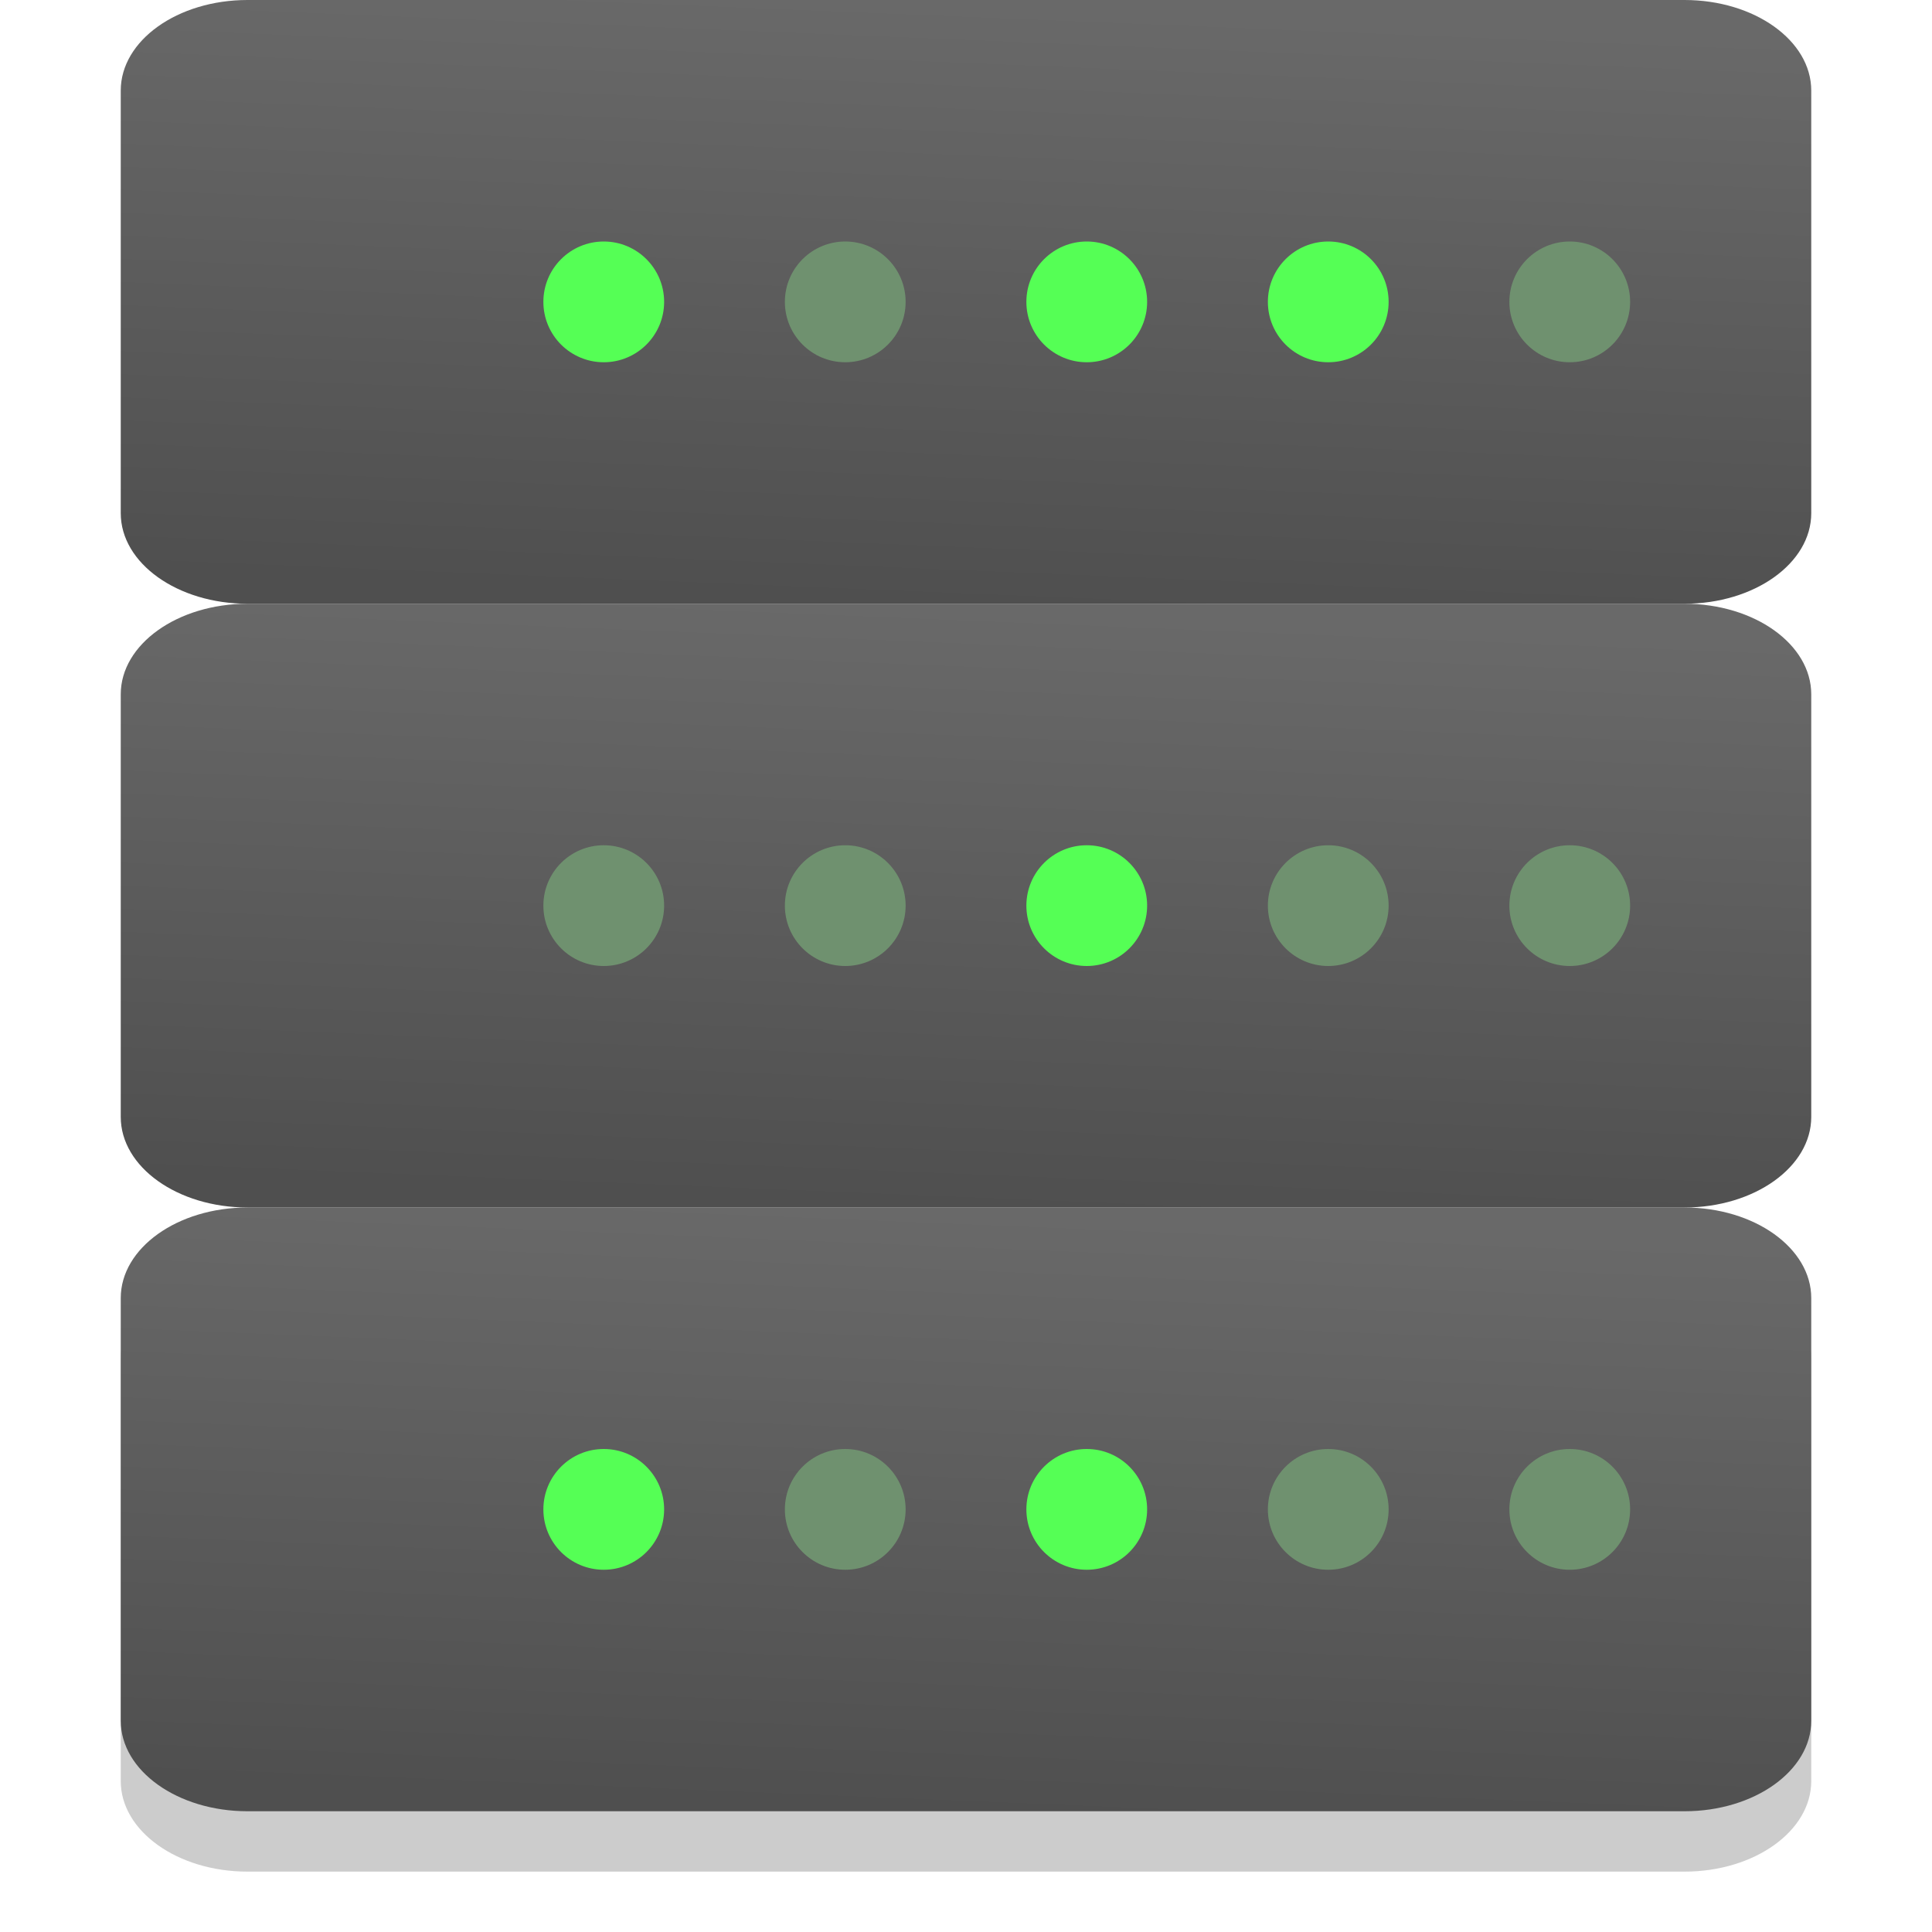
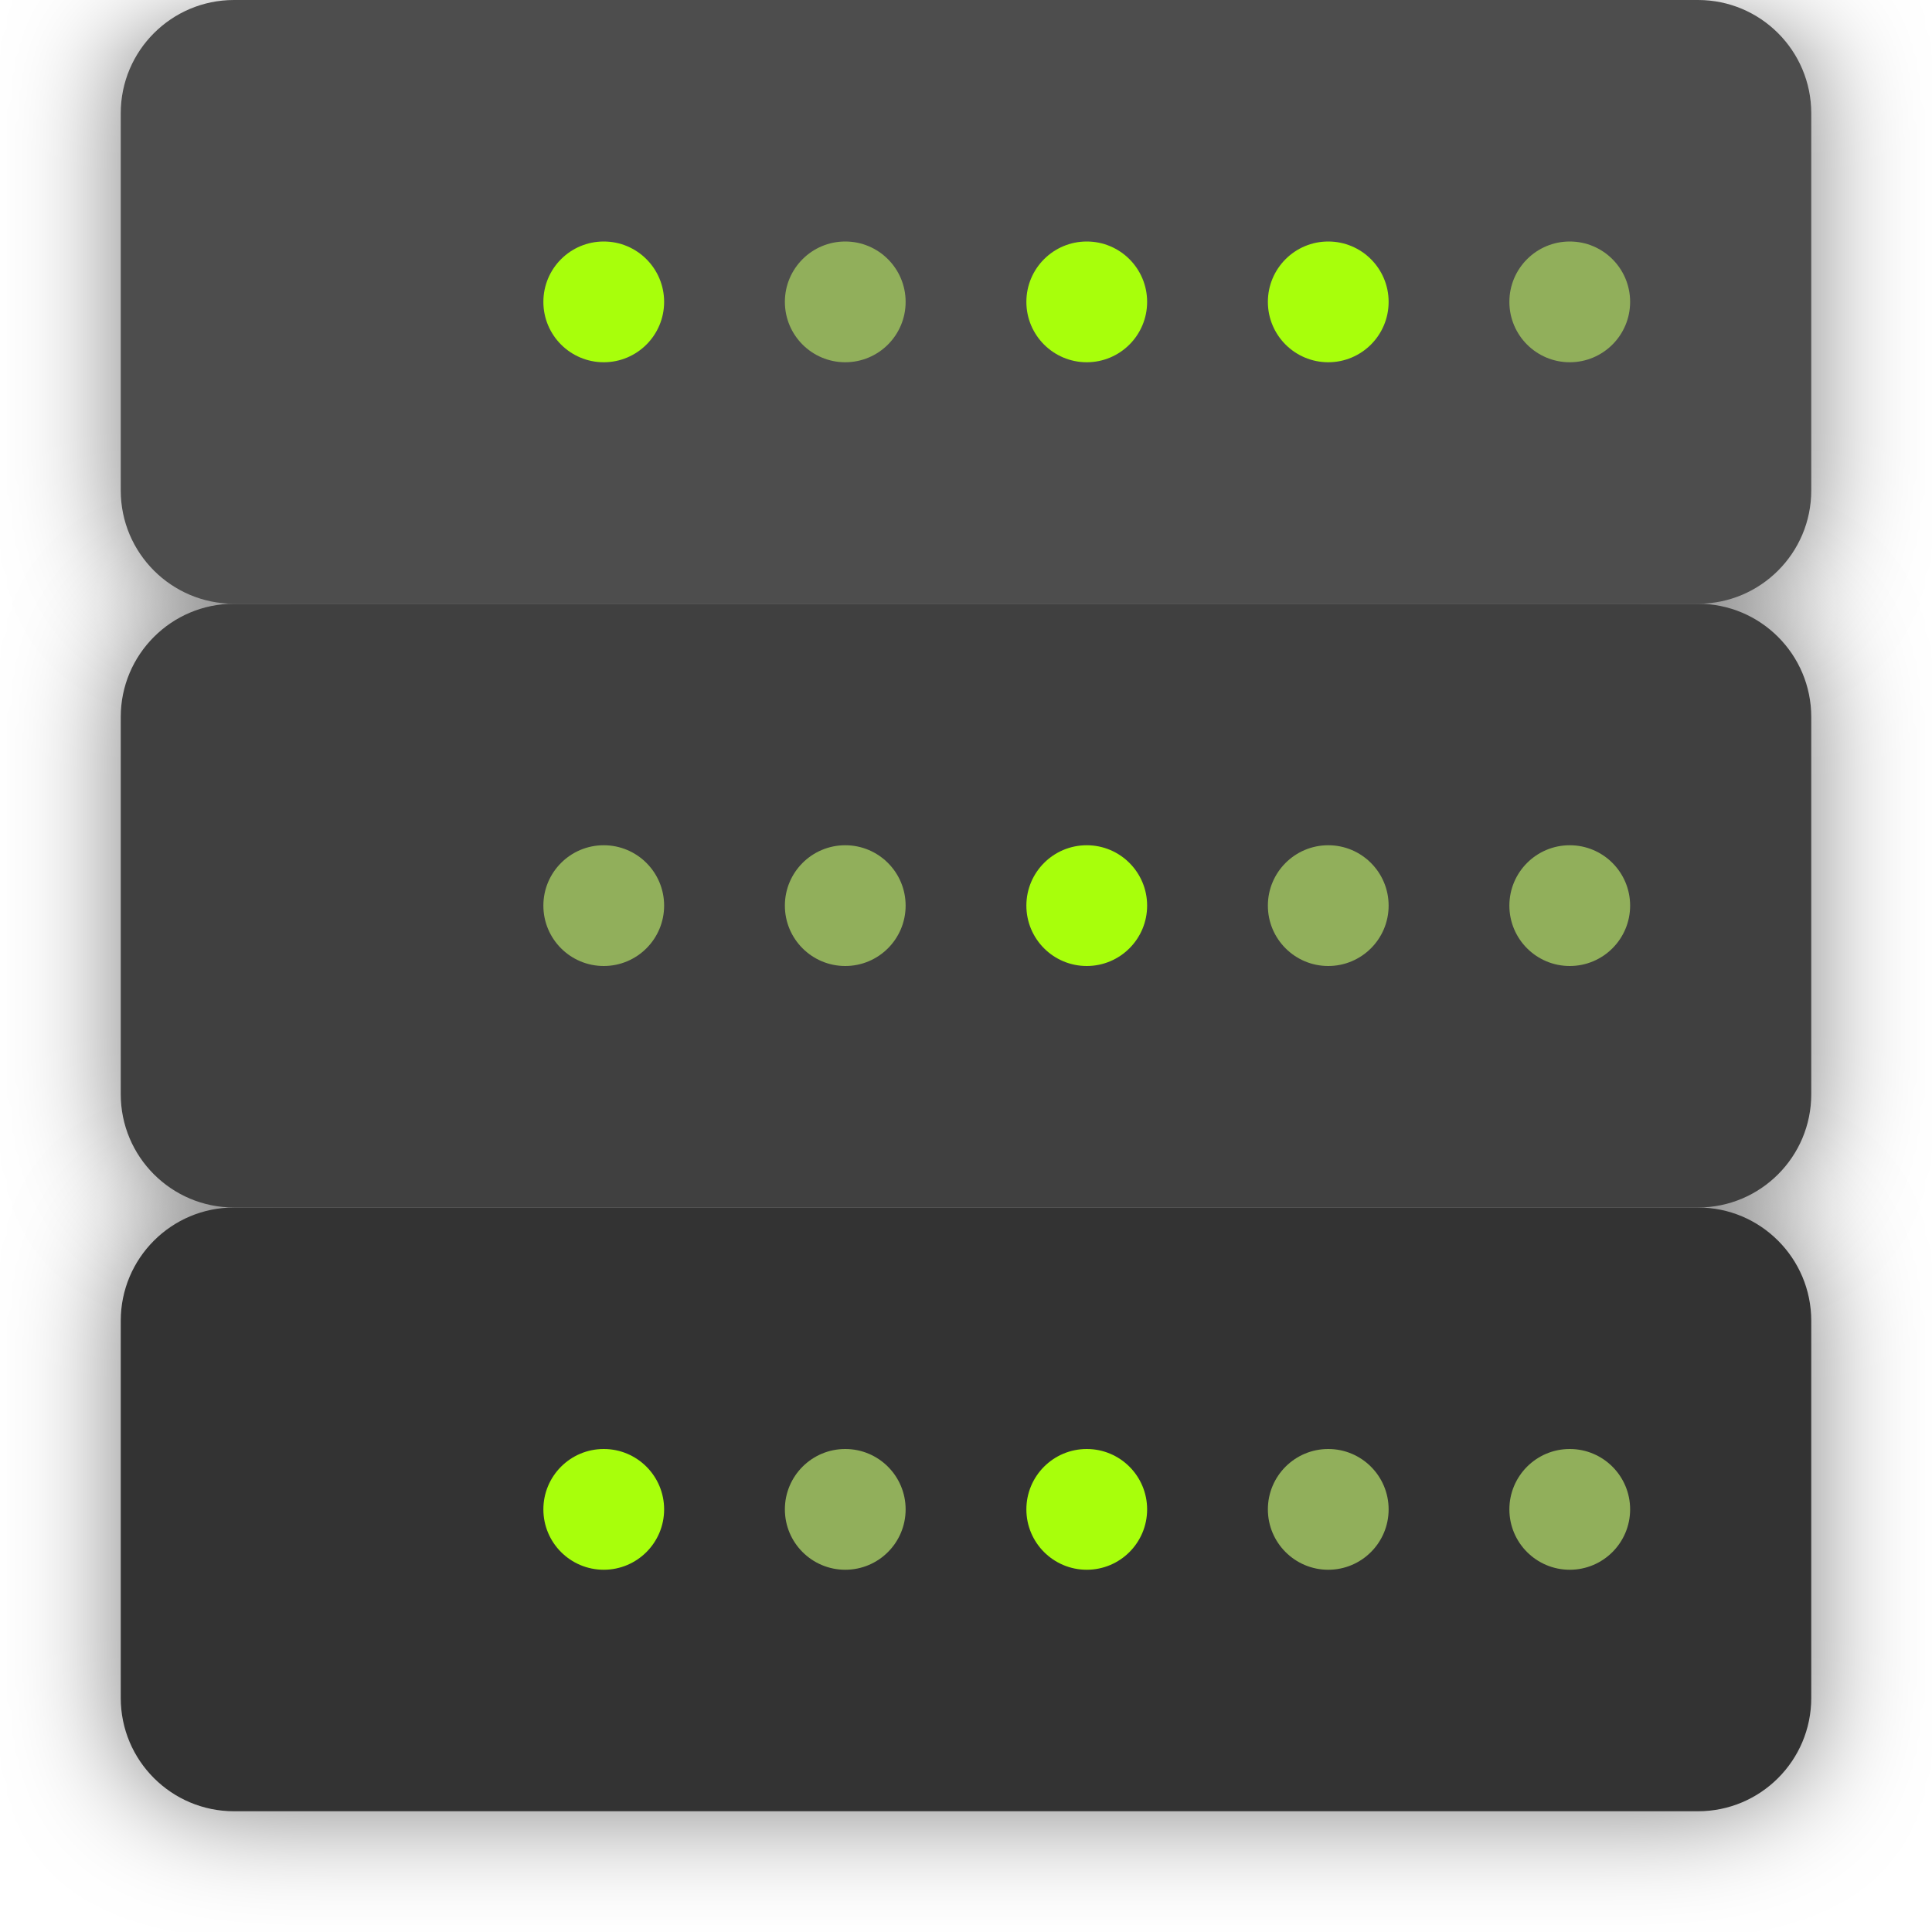
- <svg xmlns="http://www.w3.org/2000/svg" xmlns:xlink="http://www.w3.org/1999/xlink" width="32" height="32" version="1" id="svg20">
+ <svg xmlns="http://www.w3.org/2000/svg" id="svg20" version="1" height="32" width="32">
  <defs id="defs24">
-     <linearGradient id="linearGradient855">
-       <stop style="stop-color:#4f4f4f;stop-opacity:1;" offset="0" id="stop851" />
-       <stop style="stop-color:#696969;stop-opacity:1" offset="1" id="stop853" />
-     </linearGradient>
-     <linearGradient xlink:href="#linearGradient855" id="linearGradient857" x1="15.086" y1="29.971" x2="15.882" y2="16.117" gradientUnits="userSpaceOnUse" gradientTransform="matrix(1,0,0,0.7142857,0,8.571429)" />
-     <linearGradient gradientTransform="matrix(1,0,0,0.7142857,-5.2932739e-8,-1.428571)" gradientUnits="userSpaceOnUse" y2="16.117" x2="15.882" y1="29.971" x1="15.086" id="linearGradient857-6" xlink:href="#linearGradient855" />
-     <linearGradient gradientTransform="matrix(1,0,0,0.7142857,6.9915772e-8,-11.42857)" gradientUnits="userSpaceOnUse" y2="16.117" x2="15.882" y1="29.971" x1="15.086" id="linearGradient857-3" xlink:href="#linearGradient855" />
+     <filter style="color-interpolation-filters:sRGB" id="filter15303" x="-0.078" width="1.155" y="-0.217" height="1.435">
+       <feGaussianBlur stdDeviation="0.906" id="feGaussianBlur15305" />
+     </filter>
+     <filter style="color-interpolation-filters:sRGB" id="filter15307" x="-0.078" width="1.155" y="-0.217" height="1.435">
+       <feGaussianBlur stdDeviation="0.906" id="feGaussianBlur15309" />
+     </filter>
+     <filter style="color-interpolation-filters:sRGB" id="filter15311" x="-0.078" width="1.155" y="-0.217" height="1.435">
+       <feGaussianBlur stdDeviation="0.906" id="feGaussianBlur15313" />
+     </filter>
  </defs>
-   <rect id="rect6-1" ry="1.5" rx="2.1" y="21" x="2" height="10" width="28" style="fill:#000000;fill-opacity:1;stroke-width:0.845;opacity:0.2" />
-   <rect style="fill:url(#linearGradient857);fill-opacity:1;stroke-width:0.845" width="28" height="10" x="2" y="20" rx="2.1" ry="1.5" id="rect6" />
-   <circle style="mix-blend-mode:normal;fill:#55ff55;stroke-width:0.333;fill-opacity:1" cx="10" cy="25" r="1" id="circle14-9-7" />
-   <circle id="circle14-0" r="1" cy="25" cx="14" style="mix-blend-mode:normal;fill:#6f916f;stroke-width:0.333" />
-   <circle id="circle14-08" r="1" cy="25" cx="18" style="mix-blend-mode:normal;fill:#55ff55;stroke-width:0.333;fill-opacity:1" />
-   <circle style="mix-blend-mode:normal;fill:#6f916f;stroke-width:0.333" cx="22" cy="25" r="1" id="circle14-9-6" />
-   <circle id="circle14-9-7-7" r="1" cy="25" cx="26" style="mix-blend-mode:normal;fill:#6f916f;stroke-width:0.333;fill-opacity:1" />
-   <rect id="rect6-7" ry="1.5" rx="2.1" y="10" x="2" height="10" width="28" style="fill:url(#linearGradient857-6);fill-opacity:1;stroke-width:0.845" />
-   <circle id="circle14-9-7-3" r="1" cy="15" cx="10" style="mix-blend-mode:normal;fill:#6f916f;fill-opacity:1;stroke-width:0.333" />
-   <circle style="mix-blend-mode:normal;fill:#6f916f;stroke-width:0.333" cx="14" cy="15" r="1" id="circle14-0-4" />
-   <circle style="mix-blend-mode:normal;fill:#55ff55;fill-opacity:1;stroke-width:0.333" cx="18" cy="15" r="1" id="circle14-08-5" />
-   <circle id="circle14-9-6-0" r="1" cy="15" cx="22" style="mix-blend-mode:normal;fill:#6f916f;stroke-width:0.333" />
-   <circle style="mix-blend-mode:normal;fill:#6f916f;fill-opacity:1;stroke-width:0.333" cx="26" cy="15" r="1" id="circle14-9-7-7-1" />
-   <rect id="rect6-5" ry="1.5" rx="2.1" y="0" x="2" height="10" width="28" style="fill:url(#linearGradient857-3);fill-opacity:1;stroke-width:0.845" />
-   <circle id="circle14-9-7-9" r="1" cy="5" cx="10" style="mix-blend-mode:normal;fill:#55ff55;fill-opacity:1;stroke-width:0.333" />
-   <circle style="mix-blend-mode:normal;fill:#6f916f;stroke-width:0.333" cx="14" cy="5" r="1" id="circle14-0-40" />
-   <circle style="mix-blend-mode:normal;fill:#55ff55;fill-opacity:1;stroke-width:0.333" cx="18" cy="5" r="1" id="circle14-08-3" />
-   <circle id="circle14-9-6-3" r="1" cy="5" cx="22" style="mix-blend-mode:normal;fill:#55ff55;stroke-width:0.333;fill-opacity:1" />
-   <circle style="mix-blend-mode:normal;fill:#6f916f;fill-opacity:1;stroke-width:0.333" cx="26" cy="5" r="1" id="circle14-9-7-7-12" />
+   <rect style="fill:#000000;fill-opacity:1;stroke-width:0.845;opacity:0.5;filter:url(#filter15303)" width="28" height="10" x="2" y="20" rx="2.1" ry="1.5" id="rect6-6" />
+   <rect id="rect6-6-1" ry="1.5" rx="2.1" y="10" x="2" height="10" width="28" style="fill:#000000;fill-opacity:1;stroke-width:0.845;opacity:0.5;filter:url(#filter15307)" />
+   <rect id="rect6-6-8" ry="1.5" rx="2.1" y="0" x="2" height="10" width="28" style="fill:#000000;fill-opacity:1;stroke-width:0.845;opacity:0.5;filter:url(#filter15311)" />
+   <rect id="rect6" ry="1.876" rx="1.876" y="20" x="2" height="10" width="28" style="fill:#333333;fill-opacity:1;stroke-width:0.845" />
+   <rect id="rect6-3" ry="1.876" rx="1.876" y="10" x="2" height="10" width="28" style="fill:#404040;fill-opacity:1;stroke-width:0.845" />
+   <circle id="circle14-9-7" r="1" cy="25" cx="10" style="mix-blend-mode:normal;fill:#a8ff0b;stroke-width:0.333;fill-opacity:1" />
+   <circle style="mix-blend-mode:normal;fill:#91af5b;stroke-width:0.333" cx="14" cy="25" r="1" id="circle14-0" />
+   <circle style="mix-blend-mode:normal;fill:#a8ff0b;stroke-width:0.333;fill-opacity:1" cx="18" cy="25" r="1" id="circle14-08" />
+   <circle id="circle14-9-6" r="1" cy="25" cx="22" style="mix-blend-mode:normal;fill:#91af5b;stroke-width:0.333" />
+   <circle style="mix-blend-mode:normal;fill:#91af5b;stroke-width:0.333;fill-opacity:1" cx="26" cy="25" r="1" id="circle14-9-7-7" />
+   <circle style="mix-blend-mode:normal;fill:#91af5b;fill-opacity:1;stroke-width:0.333" cx="10" cy="15" r="1" id="circle14-9-7-3" />
+   <circle id="circle14-0-4" r="1" cy="15" cx="14" style="mix-blend-mode:normal;fill:#91af5b;stroke-width:0.333" />
+   <circle id="circle14-08-5" r="1" cy="15" cx="18" style="mix-blend-mode:normal;fill:#a8ff0b;fill-opacity:1;stroke-width:0.333" />
+   <circle style="mix-blend-mode:normal;fill:#91af5b;stroke-width:0.333" cx="22" cy="15" r="1" id="circle14-9-6-0" />
+   <circle id="circle14-9-7-7-1" r="1" cy="15" cx="26" style="mix-blend-mode:normal;fill:#91af5b;fill-opacity:1;stroke-width:0.333" />
+   <rect id="rect6-3-6" ry="1.876" rx="1.876" y="0" x="2" height="10" width="28" style="fill:#4d4d4d;fill-opacity:1;stroke-width:0.845" />
+   <circle style="mix-blend-mode:normal;fill:#a8ff0b;fill-opacity:1;stroke-width:0.333" cx="10" cy="5" r="1" id="circle14-9-7-9" />
+   <circle id="circle14-0-40" r="1" cy="5" cx="14" style="mix-blend-mode:normal;fill:#91af5b;stroke-width:0.333" />
+   <circle id="circle14-08-3" r="1" cy="5" cx="18" style="mix-blend-mode:normal;fill:#a8ff0b;fill-opacity:1;stroke-width:0.333" />
+   <circle style="mix-blend-mode:normal;fill:#a8ff0b;stroke-width:0.333;fill-opacity:1" cx="22" cy="5" r="1" id="circle14-9-6-3" />
+   <circle id="circle14-9-7-7-12" r="1" cy="5" cx="26" style="mix-blend-mode:normal;fill:#91af5b;fill-opacity:1;stroke-width:0.333" />
</svg>
